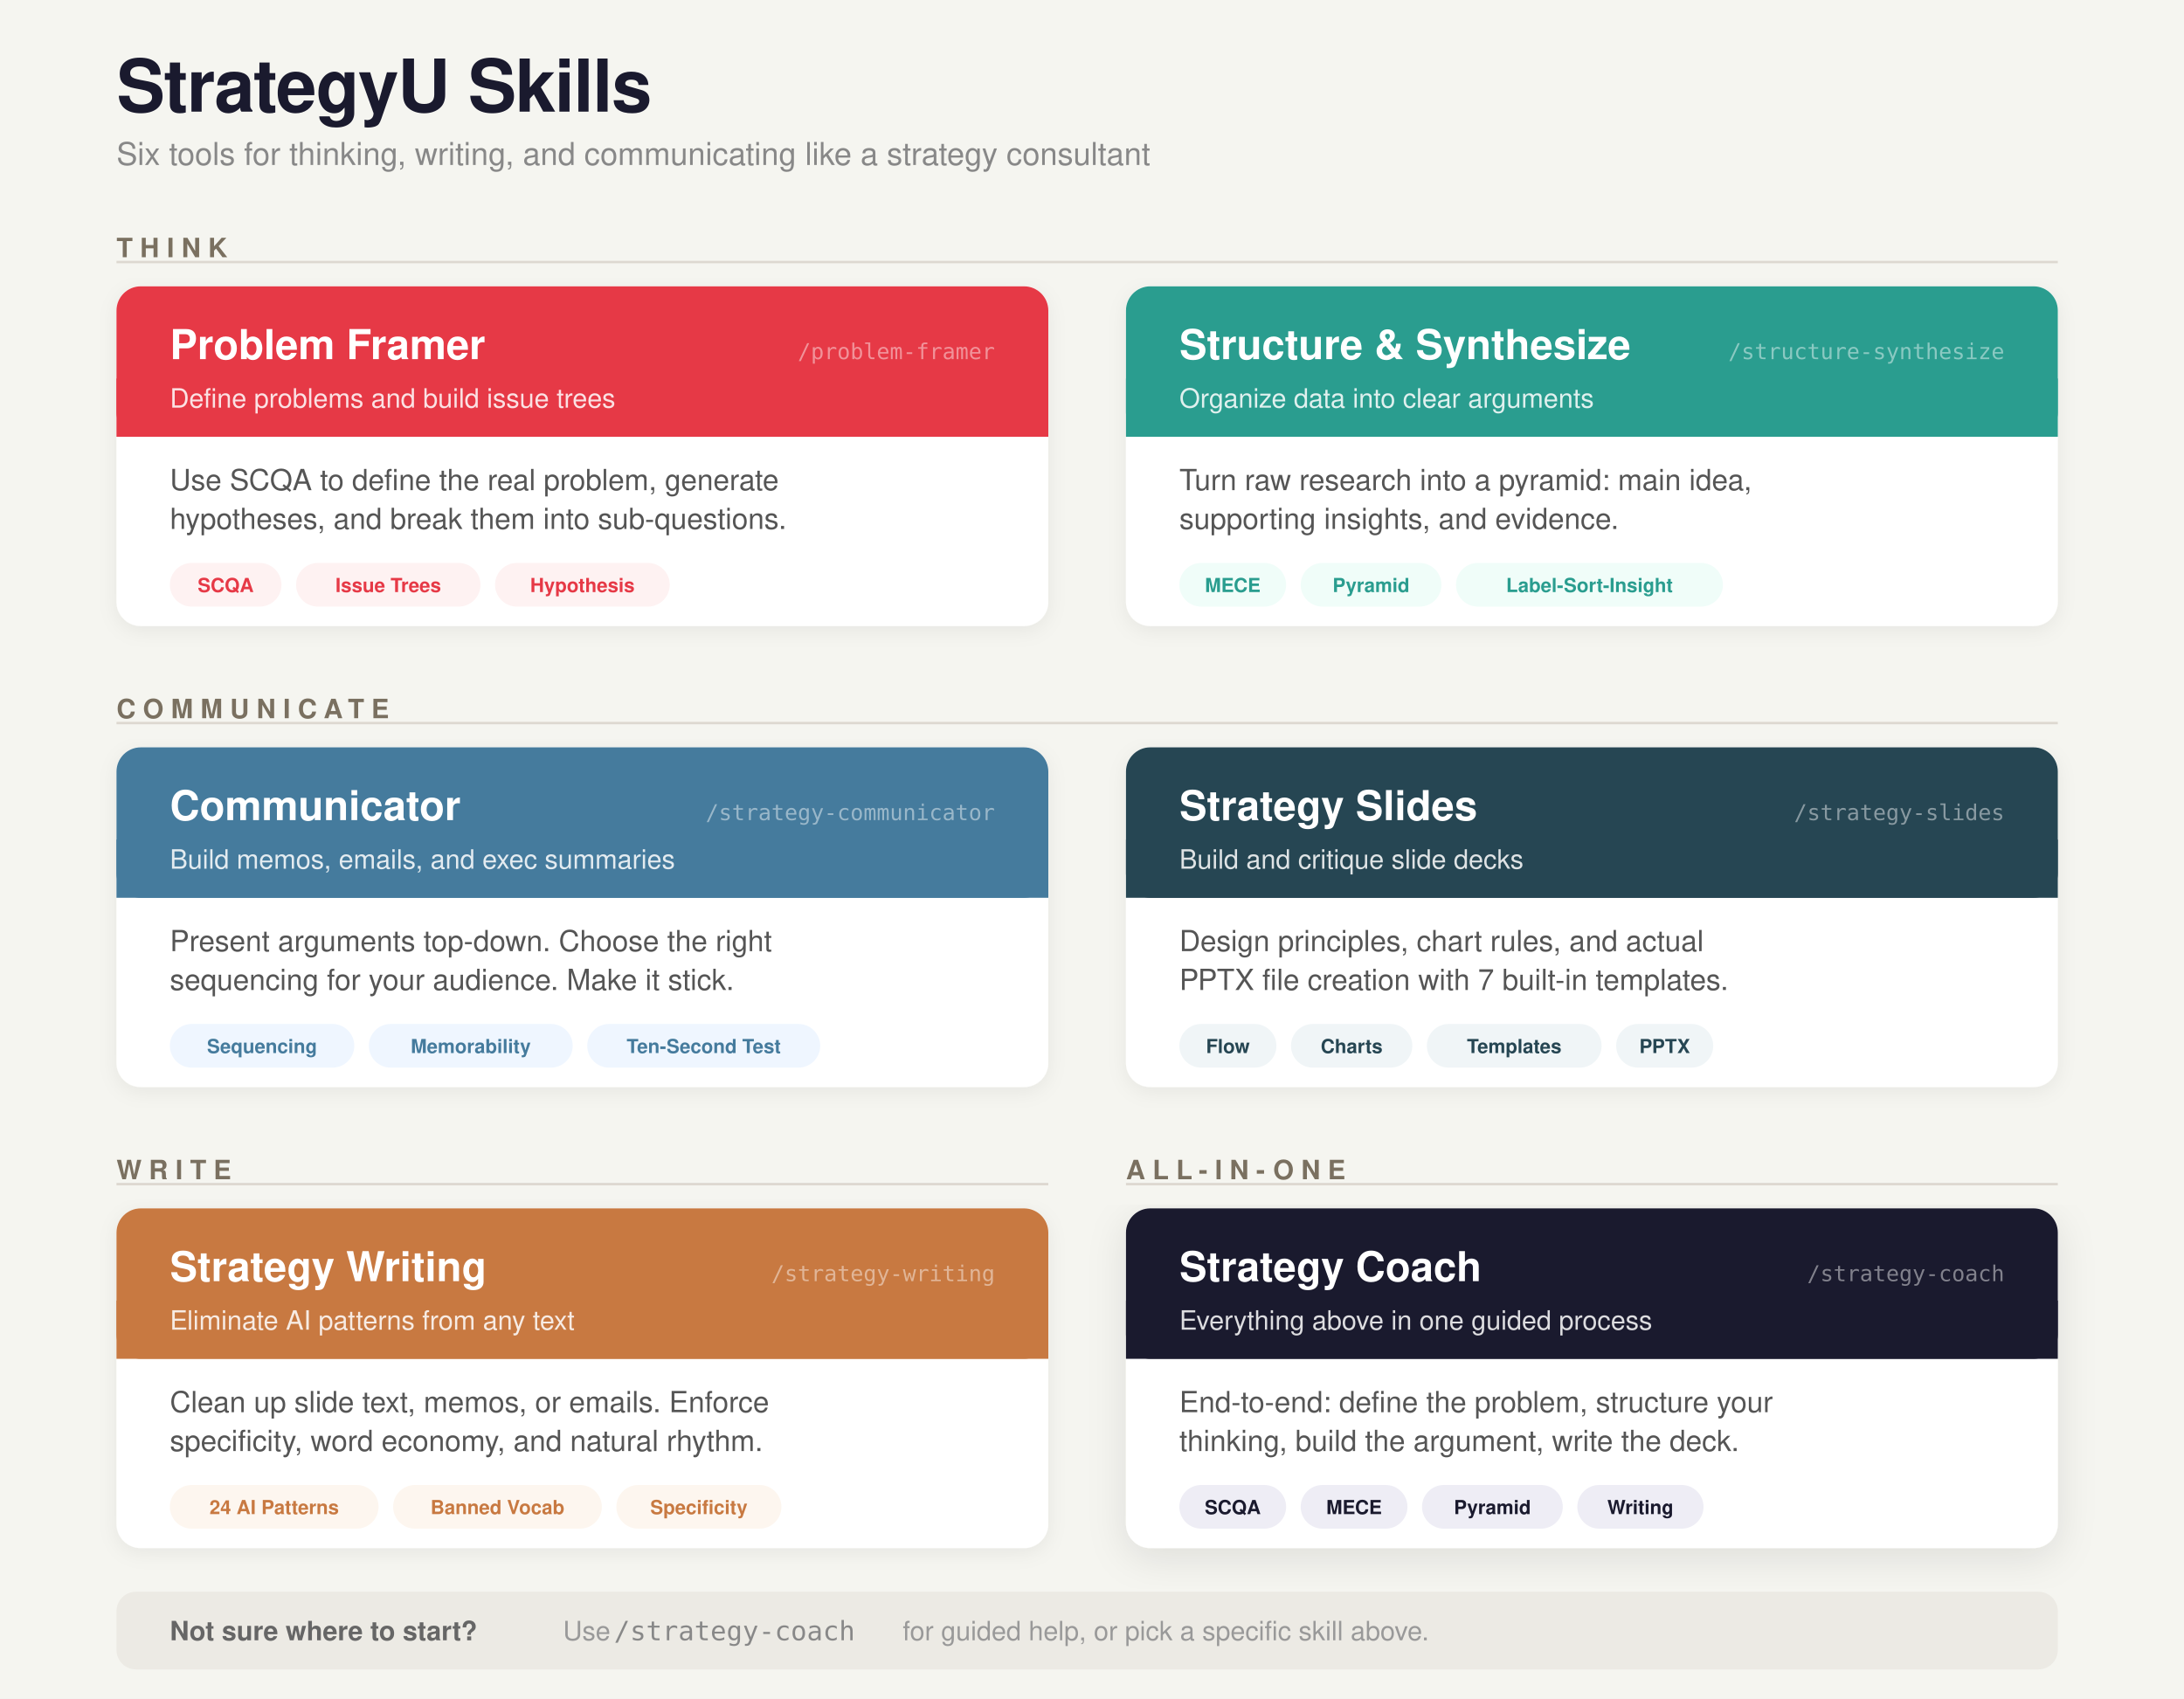
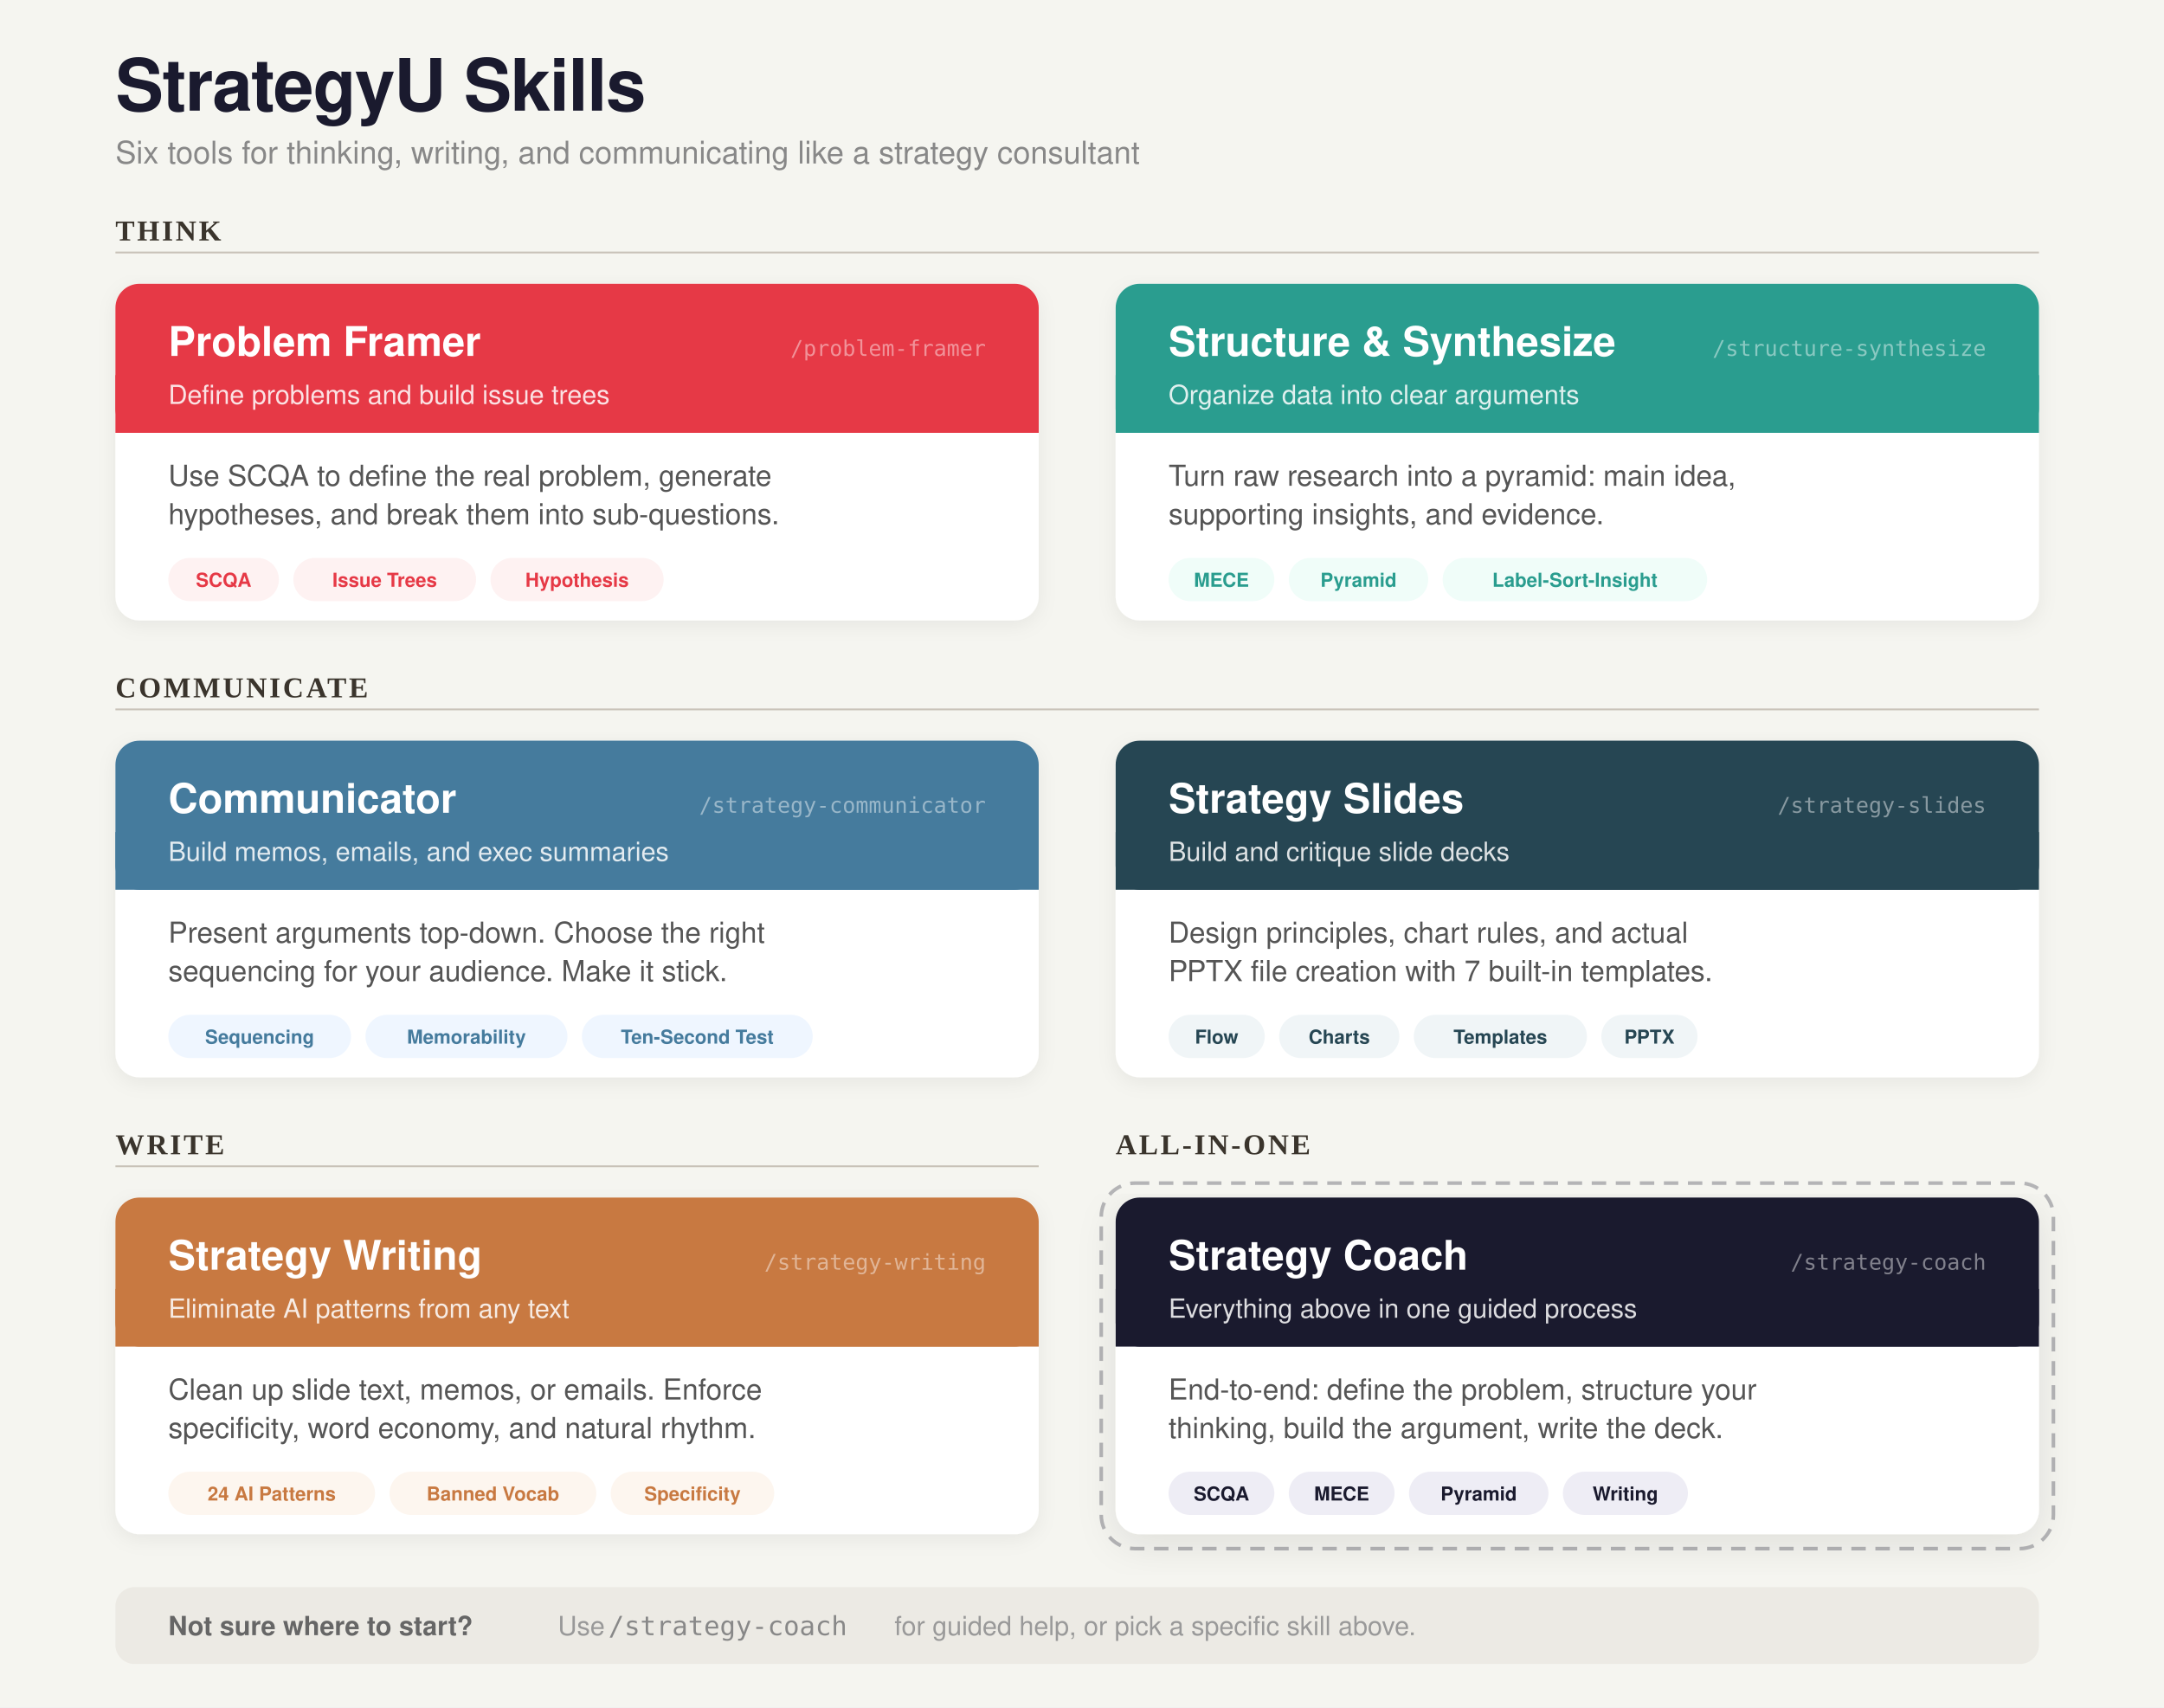
- <svg xmlns="http://www.w3.org/2000/svg" viewBox="0 0 900 700" font-family="'Helvetica Neue', Helvetica, Arial, sans-serif">
+ <svg xmlns="http://www.w3.org/2000/svg" viewBox="0 0 900 710" font-family="'Helvetica Neue', Helvetica, Arial, sans-serif">
  <defs>
    <filter id="shadow" x="-4%" y="-4%" width="108%" height="112%">
      <feDropShadow dx="0" dy="2" stdDeviation="4" flood-color="#000" flood-opacity="0.06" />
    </filter>
    <filter id="shadow-lg" x="-4%" y="-4%" width="108%" height="116%">
      <feDropShadow dx="0" dy="4" stdDeviation="8" flood-color="#000" flood-opacity="0.1" />
    </filter>
  </defs>
-   <rect width="900" height="700" fill="#f5f5f0" />
+   <rect width="900" height="710" fill="#f5f5f0" />
  <text x="48" y="46" font-size="30" font-weight="700" fill="#1a1a2e" letter-spacing="-0.5">StrategyU Skills</text>
  <text x="48" y="68" font-size="13" fill="#888">Six tools for thinking, writing, and communicating like a strategy consultant</text>
-   <text x="48" y="106" font-size="11" font-weight="700" fill="#7a7060" letter-spacing="3">THINK</text>
+   <text x="48" y="100" font-size="12" font-weight="700" fill="#3a342c" letter-spacing="1" font-family="Georgia, 'Times New Roman', serif">THINK</text>
+   <line x1="48" y1="105" x2="848" y2="105" stroke="#c8c2b8" stroke-width="0.75" />
  <rect x="48" y="118" width="384" height="140" rx="10" fill="#fff" filter="url(#shadow)" />
  <rect x="48" y="118" width="384" height="62" rx="10" fill="#E63946" />
  <rect x="48" y="156" width="384" height="24" fill="#E63946" />
  <text x="70" y="148" font-size="17" font-weight="700" fill="#fff">Problem Framer</text>
  <text x="410" y="148" font-size="9" fill="rgba(255,255,255,0.45)" font-family="'SF Mono', Consolas, monospace" text-anchor="end">/problem-framer</text>
  <text x="70" y="168" font-size="11" fill="rgba(255,255,255,0.85)">Define problems and build issue trees</text>
  <text x="70" y="202" font-size="12" fill="#555">Use SCQA to define the real problem, generate</text>
  <text x="70" y="218" font-size="12" fill="#555">hypotheses, and break them into sub-questions.</text>
  <rect x="70" y="232" width="46" height="18" rx="9" fill="#fef2f2" />
  <text x="93" y="244" font-size="8" fill="#E63946" text-anchor="middle" font-weight="600">SCQA</text>
  <rect x="122" y="232" width="76" height="18" rx="9" fill="#fef2f2" />
  <text x="160" y="244" font-size="8" fill="#E63946" text-anchor="middle" font-weight="600">Issue Trees</text>
  <rect x="204" y="232" width="72" height="18" rx="9" fill="#fef2f2" />
  <text x="240" y="244" font-size="8" fill="#E63946" text-anchor="middle" font-weight="600">Hypothesis</text>
  <rect x="464" y="118" width="384" height="140" rx="10" fill="#fff" filter="url(#shadow)" />
  <rect x="464" y="118" width="384" height="62" rx="10" fill="#2A9D8F" />
  <rect x="464" y="156" width="384" height="24" fill="#2A9D8F" />
  <text x="486" y="148" font-size="17" font-weight="700" fill="#fff">Structure &amp; Synthesize</text>
  <text x="826" y="148" font-size="9" fill="rgba(255,255,255,0.45)" font-family="'SF Mono', Consolas, monospace" text-anchor="end">/structure-synthesize</text>
  <text x="486" y="168" font-size="11" fill="rgba(255,255,255,0.85)">Organize data into clear arguments</text>
  <text x="486" y="202" font-size="12" fill="#555">Turn raw research into a pyramid: main idea,</text>
  <text x="486" y="218" font-size="12" fill="#555">supporting insights, and evidence.</text>
  <rect x="486" y="232" width="44" height="18" rx="9" fill="#f0fdf9" />
  <text x="508" y="244" font-size="8" fill="#2A9D8F" text-anchor="middle" font-weight="600">MECE</text>
  <rect x="536" y="232" width="58" height="18" rx="9" fill="#f0fdf9" />
  <text x="565" y="244" font-size="8" fill="#2A9D8F" text-anchor="middle" font-weight="600">Pyramid</text>
  <rect x="600" y="232" width="110" height="18" rx="9" fill="#f0fdf9" />
  <text x="655" y="244" font-size="8" fill="#2A9D8F" text-anchor="middle" font-weight="600">Label-Sort-Insight</text>
-   <line x1="48" y1="108" x2="848" y2="108" stroke="#ddd8d0" stroke-width="1" />
-   <text x="48" y="296" font-size="11" font-weight="700" fill="#7a7060" letter-spacing="3">COMMUNICATE</text>
+   <text x="48" y="290" font-size="12" font-weight="700" fill="#3a342c" letter-spacing="1" font-family="Georgia, 'Times New Roman', serif">COMMUNICATE</text>
+   <line x1="48" y1="295" x2="848" y2="295" stroke="#c8c2b8" stroke-width="0.75" />
  <rect x="48" y="308" width="384" height="140" rx="10" fill="#fff" filter="url(#shadow)" />
  <rect x="48" y="308" width="384" height="62" rx="10" fill="#457B9D" />
  <rect x="48" y="346" width="384" height="24" fill="#457B9D" />
  <text x="70" y="338" font-size="17" font-weight="700" fill="#fff">Communicator</text>
  <text x="410" y="338" font-size="9" fill="rgba(255,255,255,0.45)" font-family="'SF Mono', Consolas, monospace" text-anchor="end">/strategy-communicator</text>
  <text x="70" y="358" font-size="11" fill="rgba(255,255,255,0.85)">Build memos, emails, and exec summaries</text>
  <text x="70" y="392" font-size="12" fill="#555">Present arguments top-down. Choose the right</text>
  <text x="70" y="408" font-size="12" fill="#555">sequencing for your audience. Make it stick.</text>
  <rect x="70" y="422" width="76" height="18" rx="9" fill="#eff6ff" />
  <text x="108" y="434" font-size="8" fill="#457B9D" text-anchor="middle" font-weight="600">Sequencing</text>
  <rect x="152" y="422" width="84" height="18" rx="9" fill="#eff6ff" />
  <text x="194" y="434" font-size="8" fill="#457B9D" text-anchor="middle" font-weight="600">Memorability</text>
  <rect x="242" y="422" width="96" height="18" rx="9" fill="#eff6ff" />
  <text x="290" y="434" font-size="8" fill="#457B9D" text-anchor="middle" font-weight="600">Ten-Second Test</text>
  <rect x="464" y="308" width="384" height="140" rx="10" fill="#fff" filter="url(#shadow)" />
  <rect x="464" y="308" width="384" height="62" rx="10" fill="#264653" />
  <rect x="464" y="346" width="384" height="24" fill="#264653" />
  <text x="486" y="338" font-size="17" font-weight="700" fill="#fff">Strategy Slides</text>
  <text x="826" y="338" font-size="9" fill="rgba(255,255,255,0.45)" font-family="'SF Mono', Consolas, monospace" text-anchor="end">/strategy-slides</text>
  <text x="486" y="358" font-size="11" fill="rgba(255,255,255,0.85)">Build and critique slide decks</text>
  <text x="486" y="392" font-size="12" fill="#555">Design principles, chart rules, and actual</text>
  <text x="486" y="408" font-size="12" fill="#555">PPTX file creation with 7 built-in templates.</text>
  <rect x="486" y="422" width="40" height="18" rx="9" fill="#f0f5f7" />
  <text x="506" y="434" font-size="8" fill="#264653" text-anchor="middle" font-weight="600">Flow</text>
  <rect x="532" y="422" width="50" height="18" rx="9" fill="#f0f5f7" />
  <text x="557" y="434" font-size="8" fill="#264653" text-anchor="middle" font-weight="600">Charts</text>
  <rect x="588" y="422" width="72" height="18" rx="9" fill="#f0f5f7" />
  <text x="624" y="434" font-size="8" fill="#264653" text-anchor="middle" font-weight="600">Templates</text>
  <rect x="666" y="422" width="40" height="18" rx="9" fill="#f0f5f7" />
  <text x="686" y="434" font-size="8" fill="#264653" text-anchor="middle" font-weight="600">PPTX</text>
-   <line x1="48" y1="298" x2="848" y2="298" stroke="#ddd8d0" stroke-width="1" />
-   <text x="48" y="486" font-size="11" font-weight="700" fill="#7a7060" letter-spacing="3">WRITE</text>
-   <text x="464" y="486" font-size="11" font-weight="700" fill="#7a7060" letter-spacing="3">ALL-IN-ONE</text>
-   <line x1="48" y1="488" x2="432" y2="488" stroke="#ddd8d0" stroke-width="1" />
-   <line x1="464" y1="488" x2="848" y2="488" stroke="#ddd8d0" stroke-width="1" />
+   <text x="48" y="480" font-size="12" font-weight="700" fill="#3a342c" letter-spacing="1" font-family="Georgia, 'Times New Roman', serif">WRITE</text>
+   <line x1="48" y1="485" x2="432" y2="485" stroke="#c8c2b8" stroke-width="0.75" />
+   <text x="464" y="480" font-size="12" font-weight="700" fill="#3a342c" letter-spacing="1" font-family="Georgia, 'Times New Roman', serif">ALL-IN-ONE</text>
  <rect x="48" y="498" width="384" height="140" rx="10" fill="#fff" filter="url(#shadow)" />
  <rect x="48" y="498" width="384" height="62" rx="10" fill="#C87941" />
  <rect x="48" y="536" width="384" height="24" fill="#C87941" />
  <text x="70" y="528" font-size="17" font-weight="700" fill="#fff">Strategy Writing</text>
  <text x="410" y="528" font-size="9" fill="rgba(255,255,255,0.45)" font-family="'SF Mono', Consolas, monospace" text-anchor="end">/strategy-writing</text>
  <text x="70" y="548" font-size="11" fill="rgba(255,255,255,0.85)">Eliminate AI patterns from any text</text>
  <text x="70" y="582" font-size="12" fill="#555">Clean up slide text, memos, or emails. Enforce</text>
  <text x="70" y="598" font-size="12" fill="#555">specificity, word economy, and natural rhythm.</text>
  <rect x="70" y="612" width="86" height="18" rx="9" fill="#fdf6ef" />
  <text x="113" y="624" font-size="8" fill="#C87941" text-anchor="middle" font-weight="600">24 AI Patterns</text>
  <rect x="162" y="612" width="86" height="18" rx="9" fill="#fdf6ef" />
  <text x="205" y="624" font-size="8" fill="#C87941" text-anchor="middle" font-weight="600">Banned Vocab</text>
  <rect x="254" y="612" width="68" height="18" rx="9" fill="#fdf6ef" />
  <text x="288" y="624" font-size="8" fill="#C87941" text-anchor="middle" font-weight="600">Specificity</text>
+   <rect x="458" y="492" width="396" height="152" rx="14" fill="none" stroke="#1A1A2E" stroke-width="1.5" stroke-dasharray="6,4" opacity="0.3" />
  <rect x="464" y="498" width="384" height="140" rx="10" fill="#fff" filter="url(#shadow-lg)" />
  <rect x="464" y="498" width="384" height="62" rx="10" fill="#1A1A2E" />
  <rect x="464" y="536" width="384" height="24" fill="#1A1A2E" />
  <text x="486" y="528" font-size="17" font-weight="700" fill="#fff">Strategy Coach</text>
  <text x="826" y="528" font-size="9" fill="rgba(255,255,255,0.45)" font-family="'SF Mono', Consolas, monospace" text-anchor="end">/strategy-coach</text>
  <text x="486" y="548" font-size="11" fill="rgba(255,255,255,0.85)">Everything above in one guided process</text>
  <text x="486" y="582" font-size="12" fill="#555">End-to-end: define the problem, structure your</text>
  <text x="486" y="598" font-size="12" fill="#555">thinking, build the argument, write the deck.</text>
  <rect x="486" y="612" width="44" height="18" rx="9" fill="#eeedf5" />
  <text x="508" y="624" font-size="8" fill="#1A1A2E" text-anchor="middle" font-weight="600">SCQA</text>
  <rect x="536" y="612" width="44" height="18" rx="9" fill="#eeedf5" />
  <text x="558" y="624" font-size="8" fill="#1A1A2E" text-anchor="middle" font-weight="600">MECE</text>
  <rect x="586" y="612" width="58" height="18" rx="9" fill="#eeedf5" />
  <text x="615" y="624" font-size="8" fill="#1A1A2E" text-anchor="middle" font-weight="600">Pyramid</text>
  <rect x="650" y="612" width="52" height="18" rx="9" fill="#eeedf5" />
  <text x="676" y="624" font-size="8" fill="#1A1A2E" text-anchor="middle" font-weight="600">Writing</text>
-   <rect x="48" y="656" width="800" height="32" rx="8" fill="#eceae4" />
-   <text x="70" y="676" font-size="11" fill="#666" font-weight="600">Not sure where to start?</text>
-   <text x="232" y="676" font-size="11" fill="#999">Use </text>
-   <text x="253" y="676" font-size="11" fill="#888" font-family="'SF Mono', Consolas, monospace">/strategy-coach</text>
-   <text x="372" y="676" font-size="11" fill="#999"> for guided help, or pick a specific skill above.</text>
+   <rect x="48" y="660" width="800" height="32" rx="8" fill="#eceae4" />
+   <text x="70" y="680" font-size="11" fill="#666" font-weight="600">Not sure where to start?</text>
+   <text x="232" y="680" font-size="11" fill="#999">Use </text>
+   <text x="253" y="680" font-size="11" fill="#888" font-family="'SF Mono', Consolas, monospace">/strategy-coach</text>
+   <text x="372" y="680" font-size="11" fill="#999"> for guided help, or pick a specific skill above.</text>
</svg>
